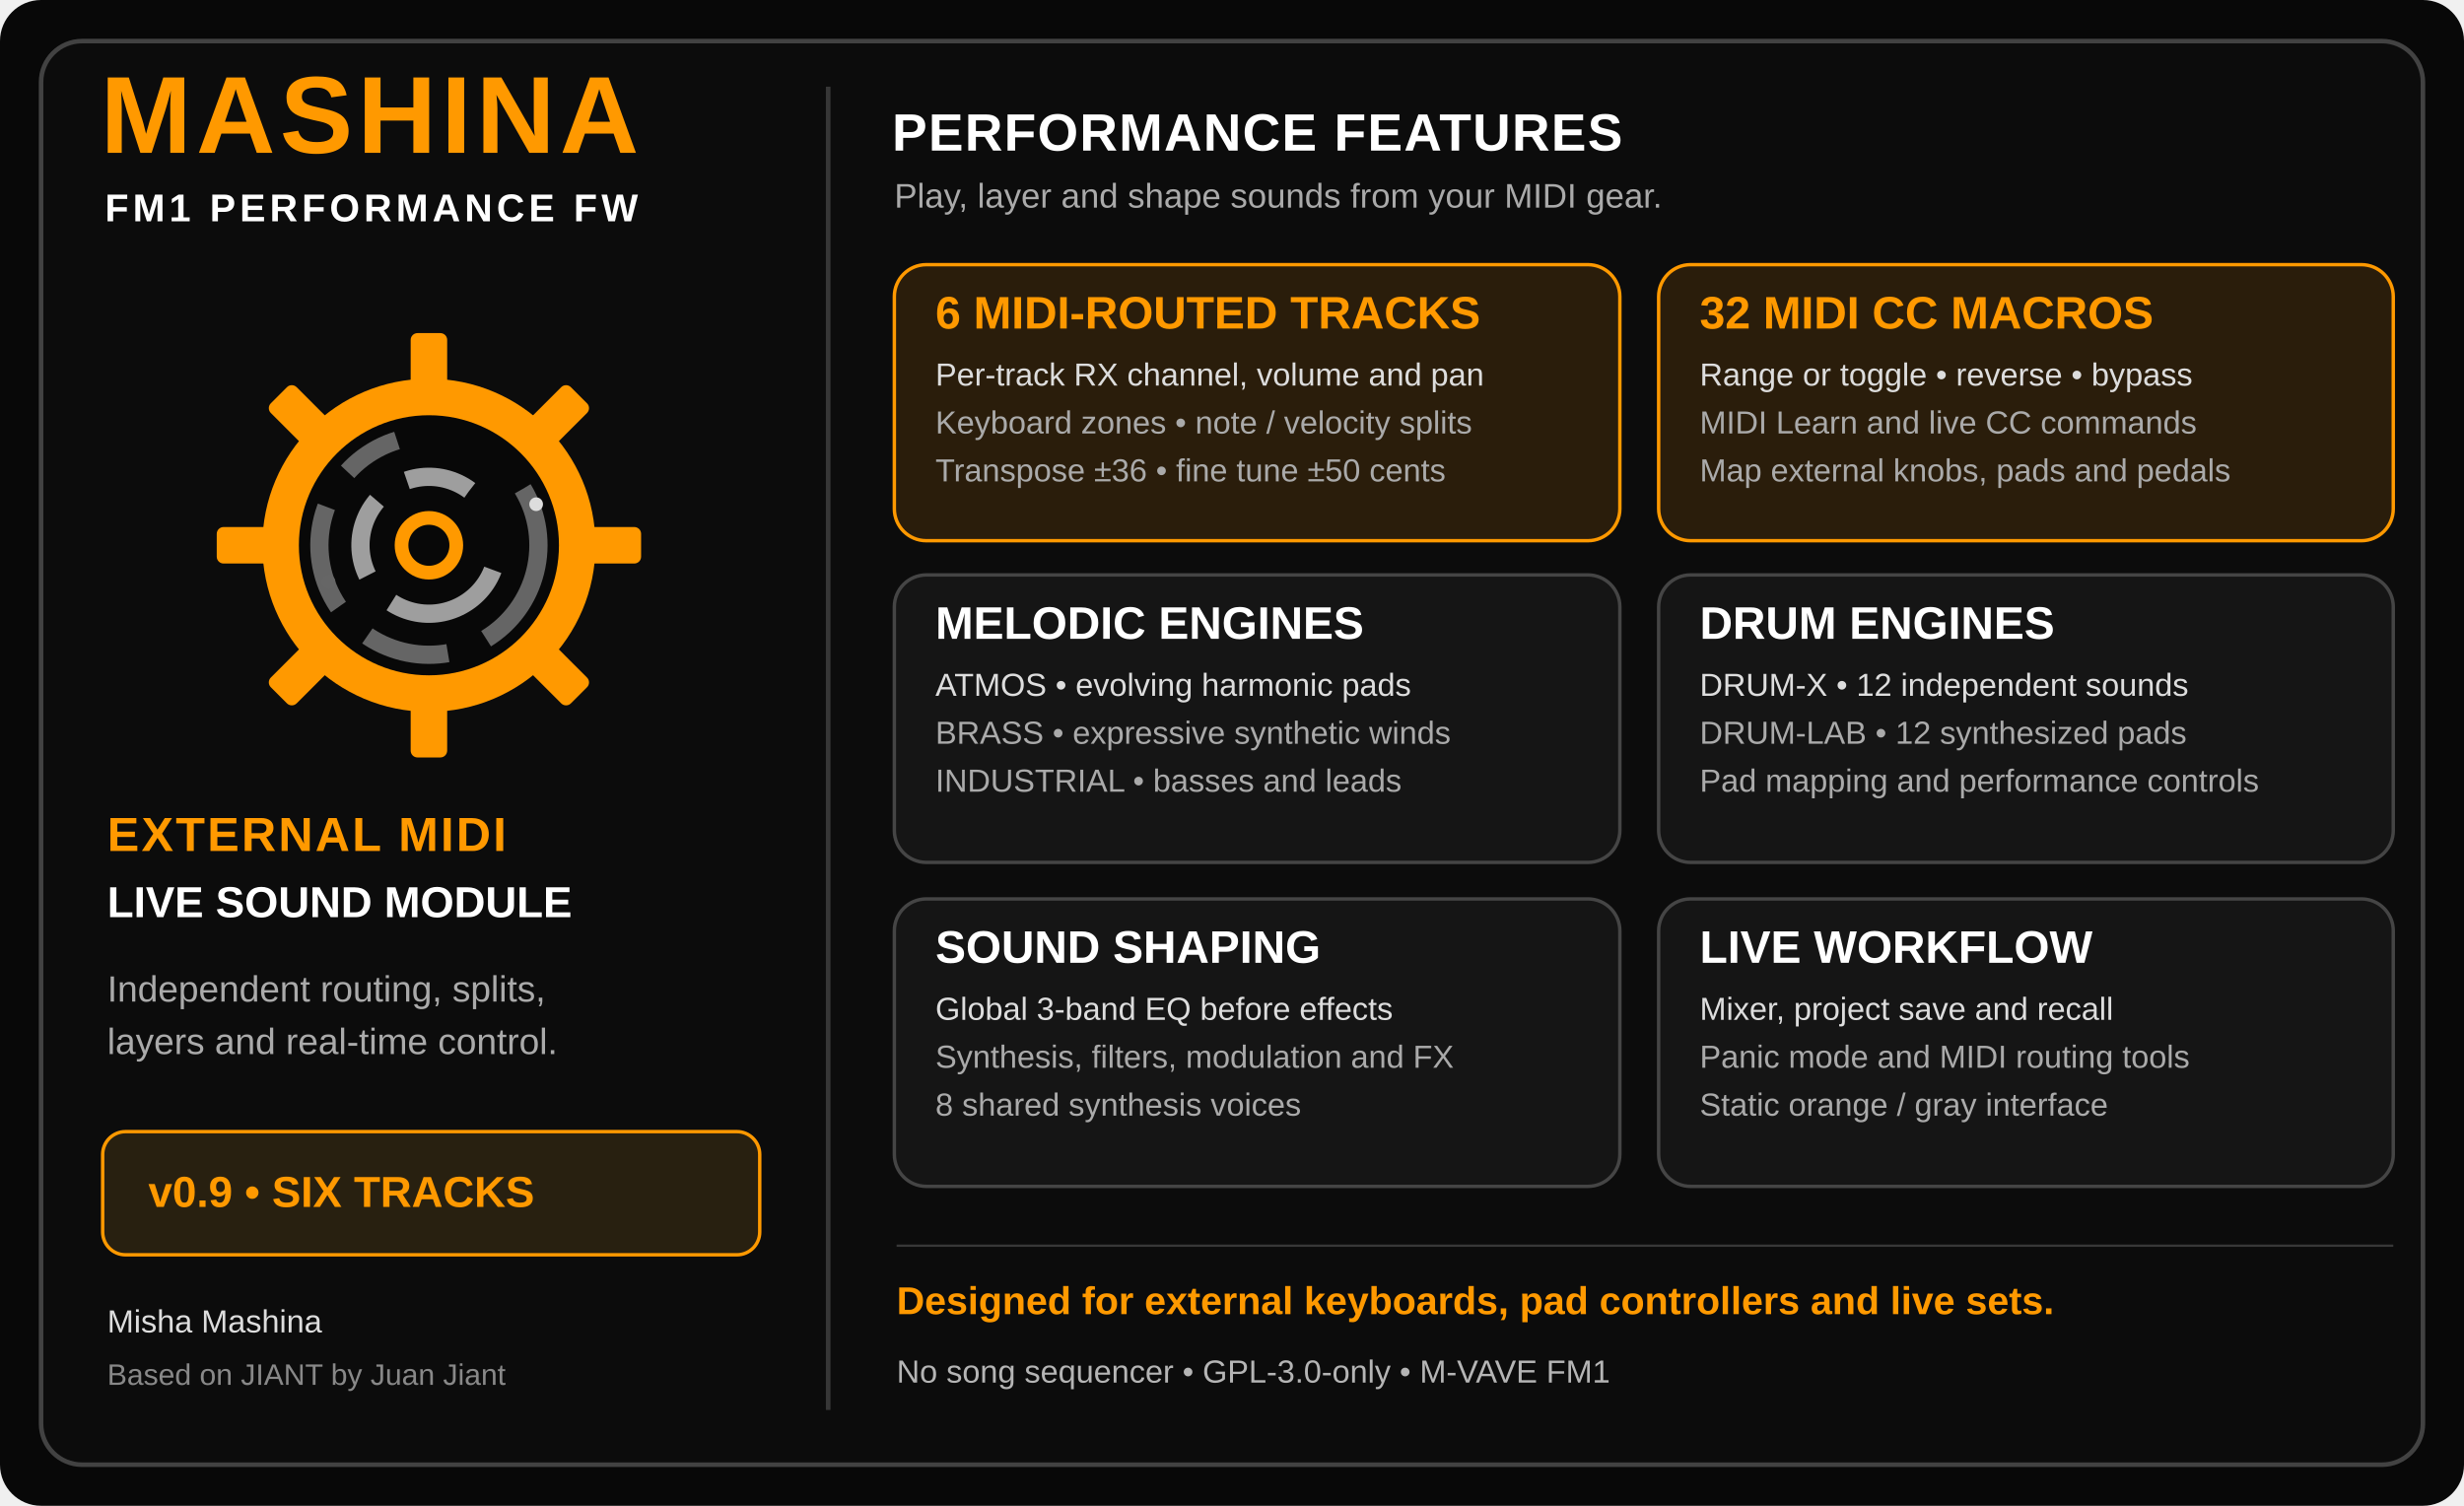
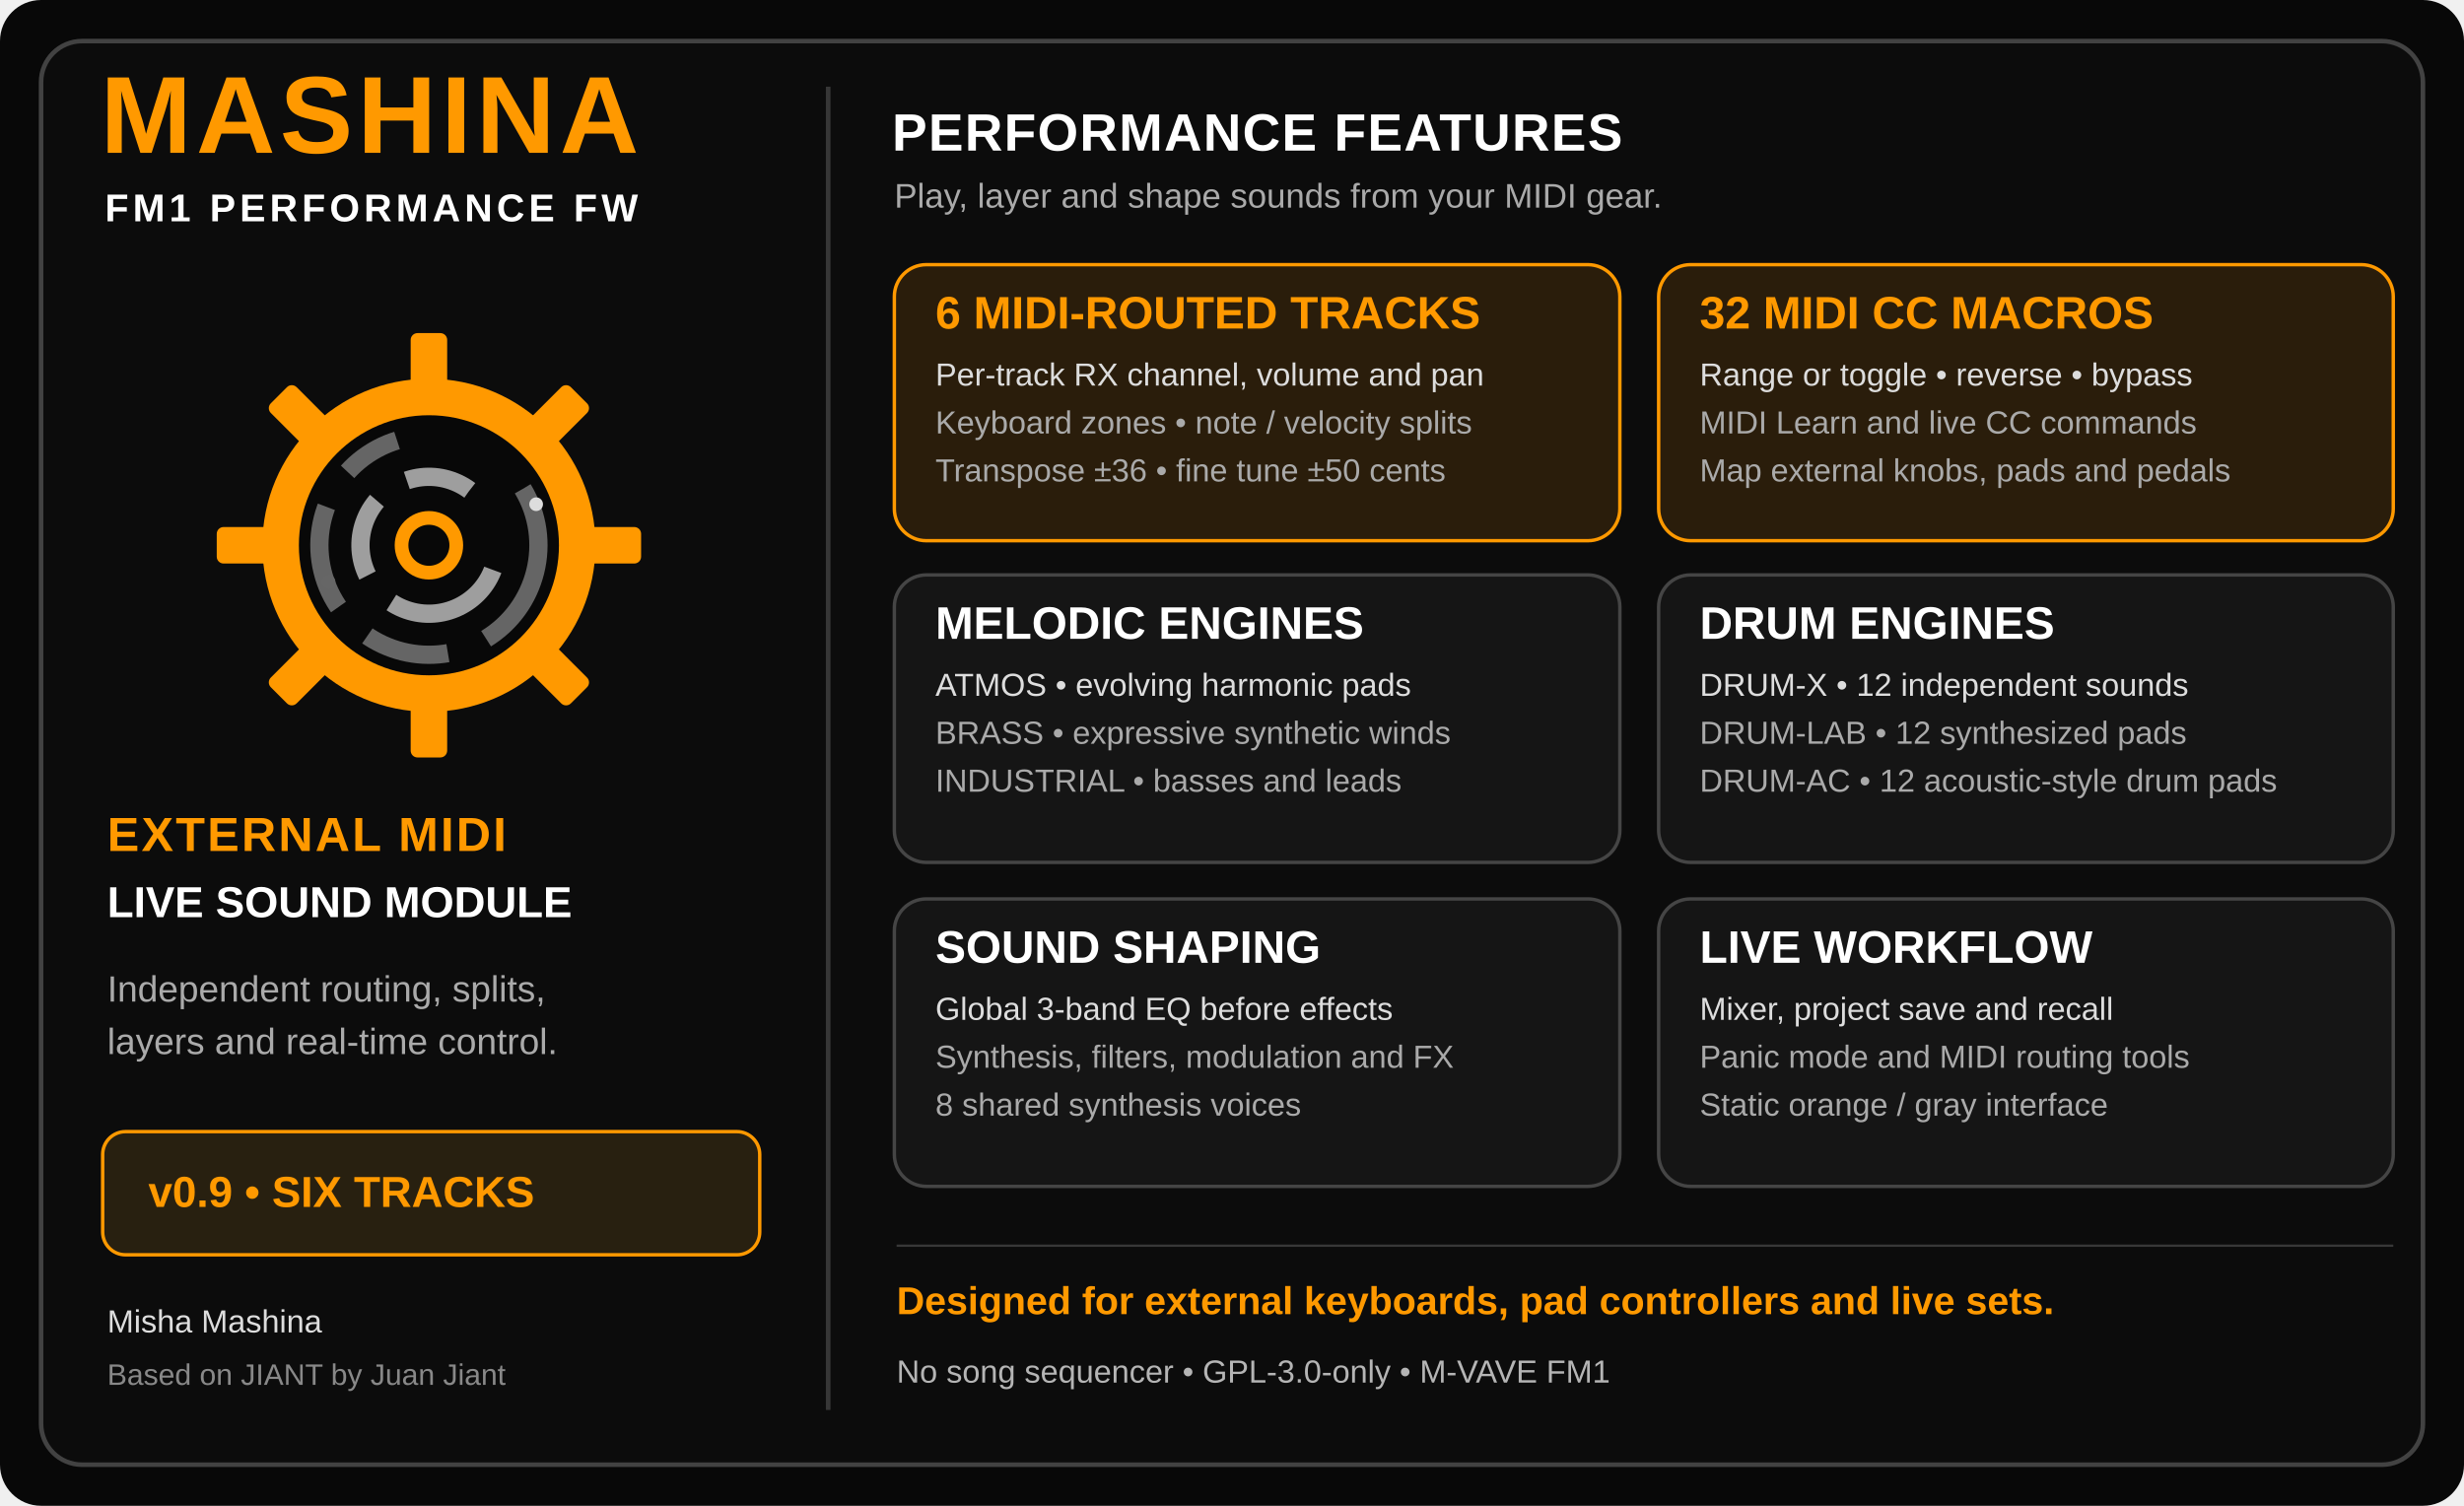
<svg xmlns="http://www.w3.org/2000/svg" width="1080" height="660" viewBox="0 0 1080 660" role="img" aria-labelledby="title description">
  <rect width="1080" height="660" rx="18" fill="#080808" />
  <rect x="18" y="18" width="1044" height="624" rx="18" fill="#0c0c0c" stroke="#424242" stroke-width="2" />
  <path d="M 363 38 V 618" stroke="#373737" stroke-width="2" />
  <text x="44" y="67" fill="#ff9900" font-family="Arial,Helvetica,sans-serif" font-size="48" font-weight="800" letter-spacing="2">MASHINA</text>
  <text x="46" y="97" fill="#fff" font-family="Arial,Helvetica,sans-serif" font-size="17" font-weight="600" letter-spacing="1.8">FM1 PERFORMANCE FW</text>
  <g transform="translate(188 239)">
    <rect x="-8" y="-93" width="16" height="30" rx="3" fill="#ff9900" transform="rotate(0)" />
    <rect x="-8" y="-93" width="16" height="30" rx="3" fill="#ff9900" transform="rotate(45)" />
    <rect x="-8" y="-93" width="16" height="30" rx="3" fill="#ff9900" transform="rotate(90)" />
    <rect x="-8" y="-93" width="16" height="30" rx="3" fill="#ff9900" transform="rotate(135)" />
    <rect x="-8" y="-93" width="16" height="30" rx="3" fill="#ff9900" transform="rotate(180)" />
    <rect x="-8" y="-93" width="16" height="30" rx="3" fill="#ff9900" transform="rotate(225)" />
    <rect x="-8" y="-93" width="16" height="30" rx="3" fill="#ff9900" transform="rotate(270)" />
    <rect x="-8" y="-93" width="16" height="30" rx="3" fill="#ff9900" transform="rotate(315)" />
    <circle r="73" fill="#ff9900" />
    <circle r="57" fill="#080808" />
    <circle r="48" fill="none" stroke="#656565" stroke-width="8" stroke-dasharray="75 18 37 18 46 18 26 64" transform="rotate(-31)" />
    <circle r="30" fill="none" stroke="#9e9e9e" stroke-width="8" stroke-dasharray="53 16 35 16 29 39" transform="rotate(22)" />
    <circle r="15" fill="#ff9900" />
    <circle r="9" fill="#080808" />
    <circle cx="47" cy="-18" r="3" fill="#ddd" />
    <circle cx="-44" cy="16" r="3" fill="#666" />
  </g>
  <text x="47" y="373" fill="#ff9900" font-family="Arial,Helvetica,sans-serif" font-size="21" font-weight="700" letter-spacing="1">EXTERNAL MIDI</text>
  <text x="47" y="402" fill="#fff" font-family="Arial,Helvetica,sans-serif" font-size="19" font-weight="600">LIVE SOUND MODULE</text>
  <text x="47" y="439" fill="#aaa" font-family="Arial,Helvetica,sans-serif" font-size="16" font-weight="500">Independent routing, splits,</text>
  <text x="47" y="462" fill="#aaa" font-family="Arial,Helvetica,sans-serif" font-size="16" font-weight="500">layers and real-time control.</text>
  <rect x="45" y="496" width="288" height="54" rx="10" fill="#282010" stroke="#ff9900" stroke-width="1.5" />
  <text x="65" y="529" fill="#ff9900" font-family="Arial,Helvetica,sans-serif" font-size="19" font-weight="700">v0.9  •  SIX TRACKS</text>
  <text x="47" y="584" fill="#ddd" font-family="Arial,Helvetica,sans-serif" font-size="14" font-weight="500">Misha Mashina</text>
  <text x="47" y="607" fill="#888" font-family="Arial,Helvetica,sans-serif" font-size="13" font-weight="500">Based on JIANT by Juan Jiant</text>
  <text x="391" y="66" fill="#fff" font-family="Arial,Helvetica,sans-serif" font-size="23" font-weight="750" letter-spacing=".6">PERFORMANCE FEATURES</text>
  <text x="392" y="91" fill="#aaa" font-family="Arial,Helvetica,sans-serif" font-size="15" font-weight="500">Play, layer and shape sounds from your MIDI gear.</text>
  <rect x="392" y="116" width="318" height="121" rx="14" fill="#2a1d0b" stroke="#ff9900" stroke-width="1.5" />
  <text x="410" y="144" fill="#ff9900" font-family="Arial,Helvetica,sans-serif" font-size="20" font-weight="700">6 MIDI-ROUTED TRACKS</text>
  <text x="410" y="169" fill="#ddd" font-family="Arial,Helvetica,sans-serif" font-size="14" font-weight="400">Per-track RX channel, volume and pan</text>
  <text x="410" y="190" fill="#aaa" font-family="Arial,Helvetica,sans-serif" font-size="14" font-weight="400">Keyboard zones • note / velocity splits</text>
  <text x="410" y="211" fill="#aaa" font-family="Arial,Helvetica,sans-serif" font-size="14" font-weight="400">Transpose ±36 • fine tune ±50 cents</text>
  <rect x="727" y="116" width="322" height="121" rx="14" fill="#2a1d0b" stroke="#ff9900" stroke-width="1.5" />
  <text x="745" y="144" fill="#ff9900" font-family="Arial,Helvetica,sans-serif" font-size="20" font-weight="700">32 MIDI CC MACROS</text>
  <text x="745" y="169" fill="#ddd" font-family="Arial,Helvetica,sans-serif" font-size="14" font-weight="400">Range or toggle • reverse • bypass</text>
  <text x="745" y="190" fill="#aaa" font-family="Arial,Helvetica,sans-serif" font-size="14" font-weight="400">MIDI Learn and live CC commands</text>
  <text x="745" y="211" fill="#aaa" font-family="Arial,Helvetica,sans-serif" font-size="14" font-weight="400">Map external knobs, pads and pedals</text>
  <rect x="392" y="252" width="318" height="126" rx="14" fill="#151515" stroke="#454545" stroke-width="1.5" />
  <text x="410" y="280" fill="#fff" font-family="Arial,Helvetica,sans-serif" font-size="20" font-weight="700">MELODIC ENGINES</text>
  <text x="410" y="305" fill="#ddd" font-family="Arial,Helvetica,sans-serif" font-size="14" font-weight="400">ATMOS • evolving harmonic pads</text>
  <text x="410" y="326" fill="#aaa" font-family="Arial,Helvetica,sans-serif" font-size="14" font-weight="400">BRASS • expressive synthetic winds</text>
  <text x="410" y="347" fill="#aaa" font-family="Arial,Helvetica,sans-serif" font-size="14" font-weight="400">INDUSTRIAL • basses and leads</text>
  <rect x="727" y="252" width="322" height="126" rx="14" fill="#151515" stroke="#454545" stroke-width="1.5" />
  <text x="745" y="280" fill="#fff" font-family="Arial,Helvetica,sans-serif" font-size="20" font-weight="700">DRUM ENGINES</text>
  <text x="745" y="305" fill="#ddd" font-family="Arial,Helvetica,sans-serif" font-size="14" font-weight="400">DRUM-X • 12 independent sounds</text>
  <text x="745" y="326" fill="#aaa" font-family="Arial,Helvetica,sans-serif" font-size="14" font-weight="400">DRUM-LAB • 12 synthesized pads</text>
-   <text x="745" y="347" fill="#aaa" font-family="Arial,Helvetica,sans-serif" font-size="14" font-weight="400">Pad mapping and performance controls</text>
+   <text x="745" y="347" fill="#aaa" font-family="Arial,Helvetica,sans-serif" font-size="14" font-weight="400">DRUM-AC • 12 acoustic-style drum pads</text>
  <rect x="392" y="394" width="318" height="126" rx="14" fill="#151515" stroke="#454545" stroke-width="1.5" />
  <text x="410" y="422" fill="#fff" font-family="Arial,Helvetica,sans-serif" font-size="20" font-weight="700">SOUND SHAPING</text>
  <text x="410" y="447" fill="#ddd" font-family="Arial,Helvetica,sans-serif" font-size="14" font-weight="400">Global 3-band EQ before effects</text>
  <text x="410" y="468" fill="#aaa" font-family="Arial,Helvetica,sans-serif" font-size="14" font-weight="400">Synthesis, filters, modulation and FX</text>
  <text x="410" y="489" fill="#aaa" font-family="Arial,Helvetica,sans-serif" font-size="14" font-weight="400">8 shared synthesis voices</text>
  <rect x="727" y="394" width="322" height="126" rx="14" fill="#151515" stroke="#454545" stroke-width="1.5" />
  <text x="745" y="422" fill="#fff" font-family="Arial,Helvetica,sans-serif" font-size="20" font-weight="700">LIVE WORKFLOW</text>
  <text x="745" y="447" fill="#ddd" font-family="Arial,Helvetica,sans-serif" font-size="14" font-weight="400">Mixer, project save and recall</text>
  <text x="745" y="468" fill="#aaa" font-family="Arial,Helvetica,sans-serif" font-size="14" font-weight="400">Panic mode and MIDI routing tools</text>
  <text x="745" y="489" fill="#aaa" font-family="Arial,Helvetica,sans-serif" font-size="14" font-weight="400">Static orange / gray interface</text>
  <path d="M 393 546 H 1049" stroke="#383838" />
  <text x="393" y="576" fill="#ff9900" font-family="Arial,Helvetica,sans-serif" font-size="17" font-weight="600">Designed for external keyboards, pad controllers and live sets.</text>
  <text x="393" y="606" fill="#b5b5b5" font-family="Arial,Helvetica,sans-serif" font-size="14" font-weight="500">No song sequencer  •  GPL-3.0-only  •  M-VAVE FM1</text>
</svg>
